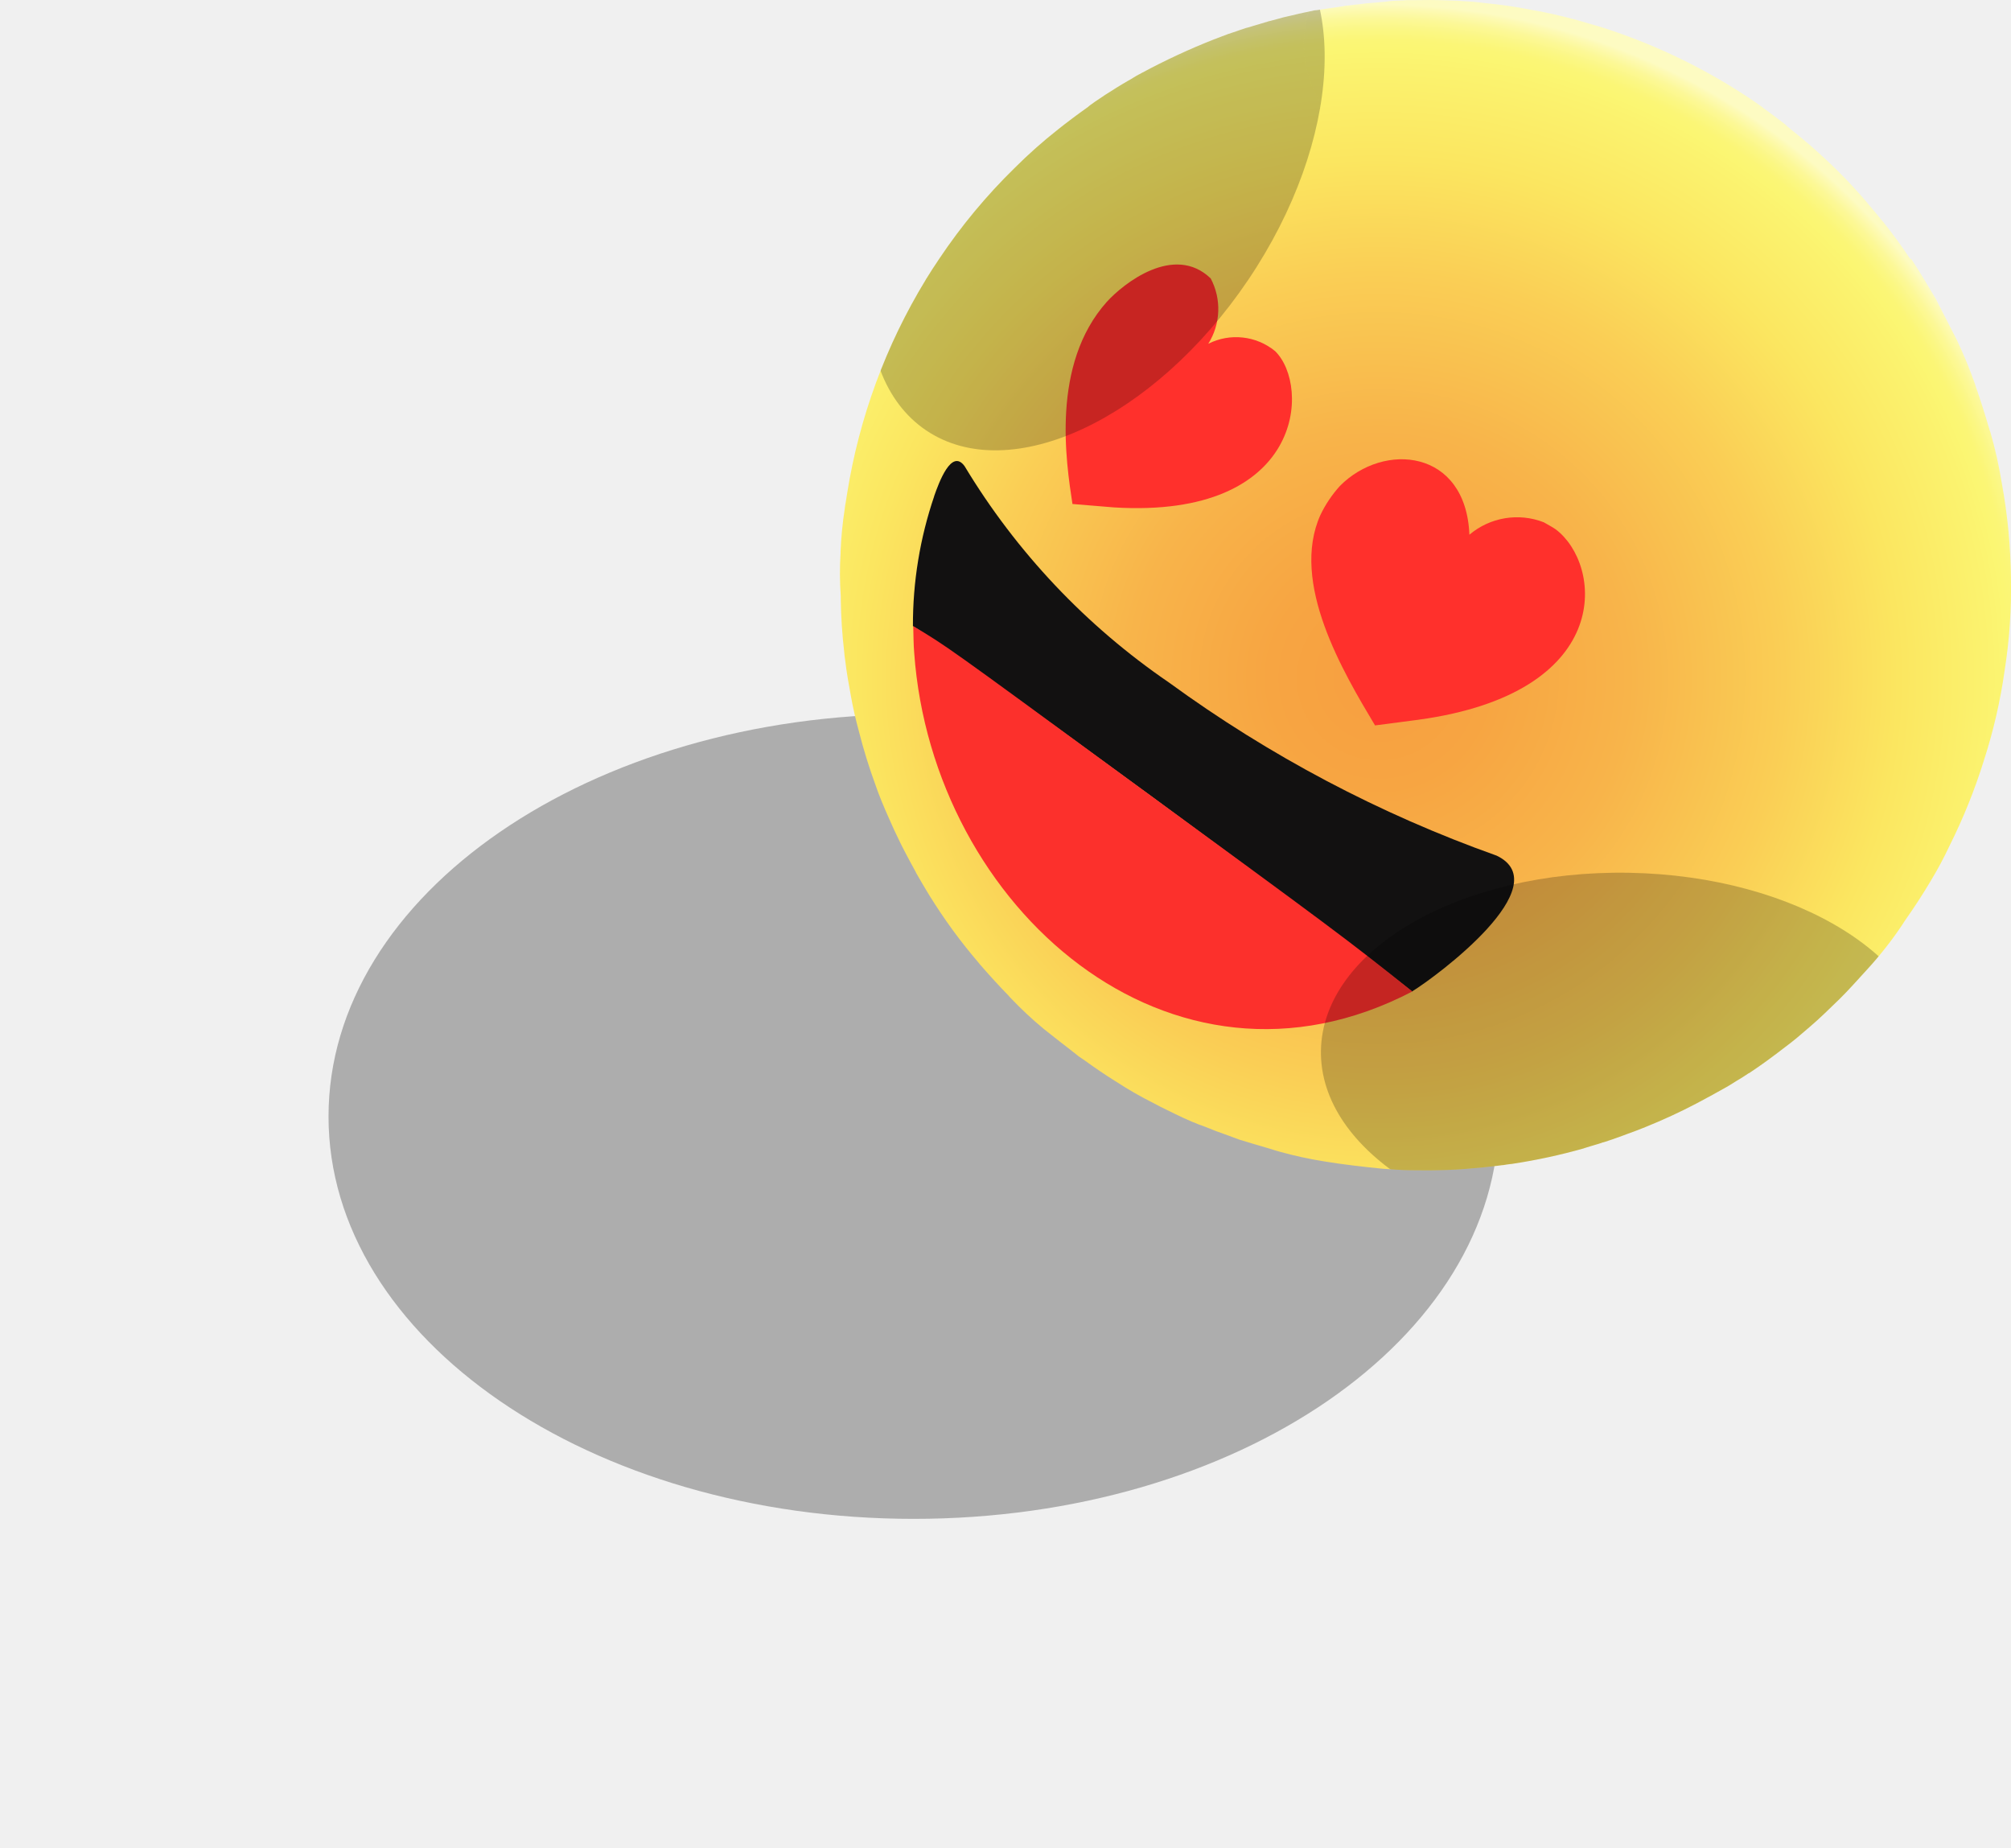
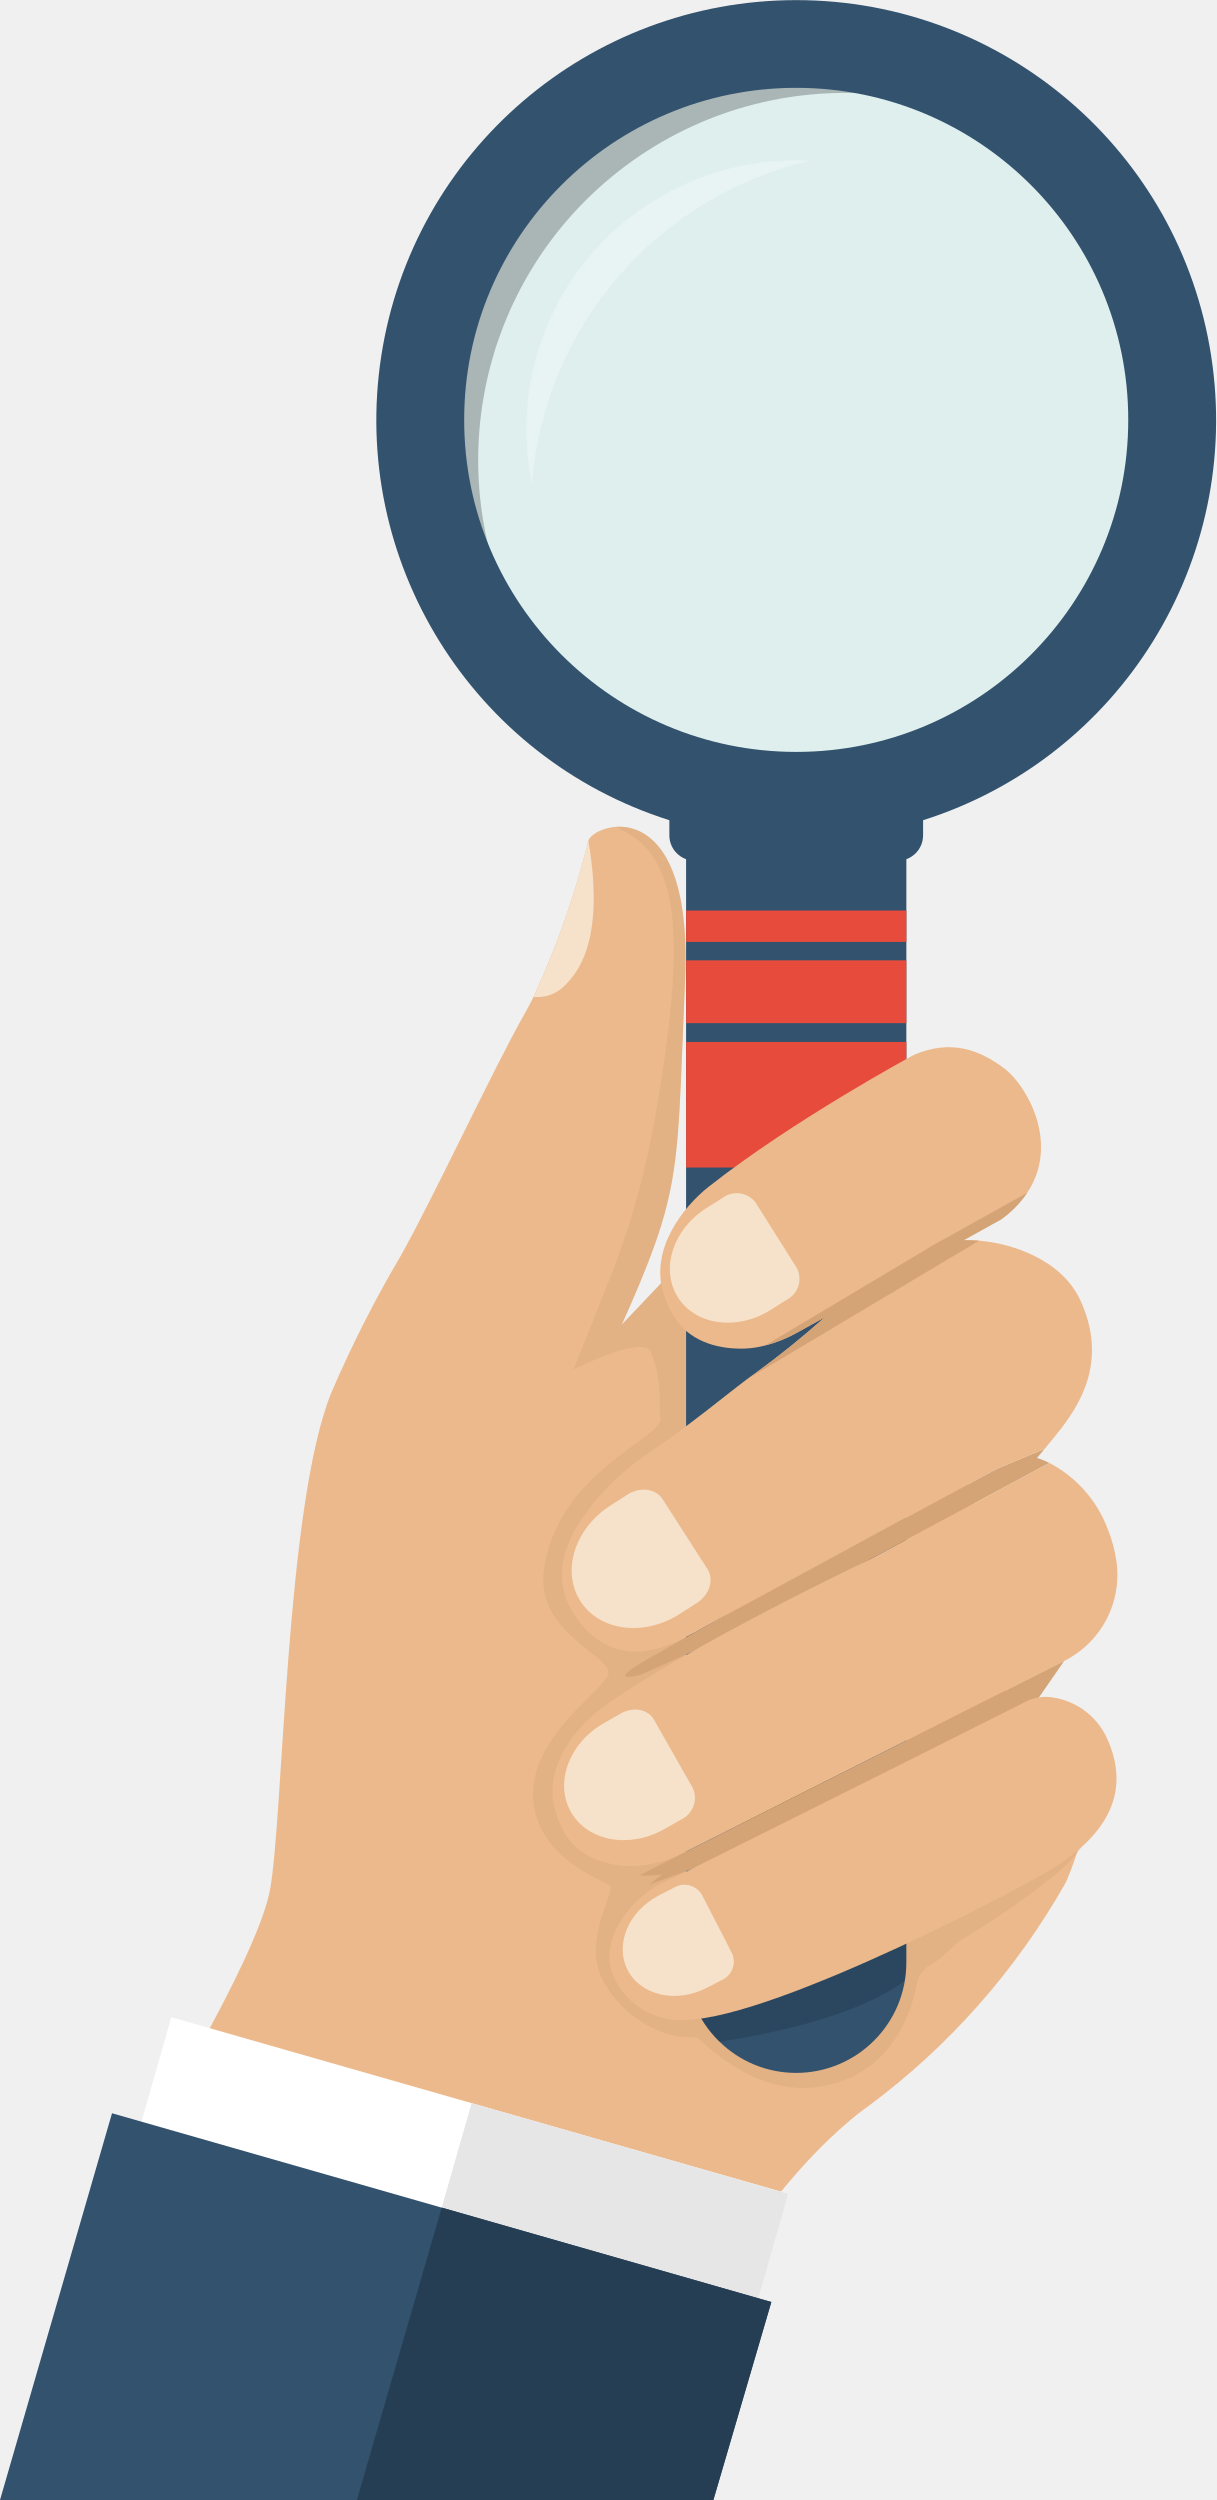
- <svg xmlns="http://www.w3.org/2000/svg" xmlns:xlink="http://www.w3.org/1999/xlink" width="82.478" height="75.758" viewBox="0 0 82.478 75.758">
+ <svg xmlns="http://www.w3.org/2000/svg" width="175.091" height="359.941" viewBox="0 0 175.091 359.941">
  <defs>
-     <radialGradient id="radial-gradient" cx="0.471" cy="0.58" r="0.575" gradientTransform="matrix(-0.999, -0.004, -0.004, 1, 0.933, 0.001)" gradientUnits="objectBoundingBox">
-       <stop offset="0" stop-color="#f79f40" />
-       <stop offset="0.163" stop-color="#f7a542" />
-       <stop offset="0.371" stop-color="#f8b44a" />
-       <stop offset="0.601" stop-color="#face55" />
-       <stop offset="0.771" stop-color="#fbe660" />
-       <stop offset="0.91" stop-color="#fbf36f" />
-       <stop offset="0.932" stop-color="#fbf672" />
-       <stop offset="0.947" stop-color="#fbf676" />
-       <stop offset="0.962" stop-color="#fbf783" />
-       <stop offset="0.978" stop-color="#fcf897" />
-       <stop offset="0.994" stop-color="#fdfab4" />
-       <stop offset="1" stop-color="#fdfbc2" />
-     </radialGradient>
    <clipPath id="clip-path">
-       <path id="Trazado_116496" data-name="Trazado 116496" d="M52.65,29.84v-.06c0-.11-.03-.77-.15-1.75-.01-.09-.02-.17-.03-.26-.02-.12-.04-.25-.06-.38a23.894,23.894,0,0,0-3.15-8.77c0-.01-.01-.01-.01-.02-.17-.29-.35-.57-.54-.85h0a23.353,23.353,0,0,0-3.06-3.74,20.449,20.449,0,0,0-1.77-1.6c-.39-.32-.78-.62-1.19-.91a.265.265,0,0,1-.06-.05l-.05-.04-.21-.15c-.26-.18-.55-.37-.86-.57h0c-.01-.01-.02-.01-.03-.02-.15-.09-.3-.19-.47-.28-.07-.04-.15-.09-.22-.13s-.12-.07-.19-.11a1.092,1.092,0,0,0-.15-.08,25.413,25.413,0,0,0-2.93-1.4c-.26-.11-.47-.18-.58-.23l-.18-.07-.18-.07c-.01,0-.02-.01-.03-.01l-.04-.01-.3-.1-.04-.01c-.01,0-.03-.01-.04-.01l-.2-.07a2.759,2.759,0,0,0-.27-.08l-.23-.07c-.04-.01-.09-.03-.13-.04-.01,0-.03-.01-.04-.01s-.03-.01-.05-.01a.636.636,0,0,1-.07-.02l-.26-.07-.22-.06c-.07-.02-.14-.03-.21-.05h-.01l-.13-.03-.25-.06-.18-.04a2.049,2.049,0,0,0-.24-.05c-.01,0-.03-.01-.04-.01-.06-.01-.12-.03-.18-.04l-.11-.02-.13-.03h-.02l-.04-.01c-.02,0-.05-.01-.07-.01a1.766,1.766,0,0,1-.2-.04.6.6,0,0,0-.12-.02h0a2.068,2.068,0,0,1-.22-.04l-.19-.03c-.03-.01-.07-.01-.11-.02a.985.985,0,0,0-.17-.02,1,1,0,0,0-.16-.02l-.27-.03-.25-.03c-.03,0-.05-.01-.08-.01h-.02a1.641,1.641,0,0,0-.23-.02l-.34-.03c-.08-.01-.16-.01-.23-.02-.09-.01-.17-.01-.26-.02s-.18-.01-.27-.02A.97.97,0,0,1,29.76,7h-.37c-.48-.01-.96-.01-1.45,0-.11,0-.21,0-.31.01s-.22.01-.32.02c-.07,0-.13.01-.19.01-.16.01-.31.02-.46.04-.05,0-.11.01-.16.01-.22.02-.43.04-.64.07-.1.01-.2.02-.3.04h-.01c-.02,0-.04.01-.06.01q-.24.03-.45.06c-.11.02-.23.04-.34.05-.26.04-.47.08-.61.11-.7.14-1.38.3-2.06.5-.41.11-.77.22-1.21.38a24.021,24.021,0,0,0-5.31,2.61h0c-.17.11-.33.22-.49.33a.265.265,0,0,0-.06.05c-.28.2-.56.4-.84.61a.423.423,0,0,1-.07.05l-.02.02-.02.02c-.01.01-.02.02-.03.02s-.02.01-.03.02c-.08.06-.15.12-.23.18-.15.12-.3.24-.44.36-.08.07-.16.13-.24.2-.16.14-.32.27-.46.4l-.02.02-.02.02c-.03.03-.07.06-.1.09-.75.69-1.21,1.19-1.24,1.22-.23.25-.46.51-.69.77-.16.19-.33.38-.5.59-.01.01-.02.03-.04.04l-.03.03c-.34.42-.69.89-1.08,1.46l-.01.01-.01.01c-.01.01-.01.02-.02.02-.18.26-.36.55-.54.86-.16.26-.32.52-.46.75l-.46.88c-.15.29-.29.56-.42.82a16.758,16.758,0,0,0-.76,1.82h0v.01c-.22.6-.42,1.23-.6,1.84l-.01.02a.037.037,0,0,1-.01.03,17.968,17.968,0,0,0-.5,2.13,23.506,23.506,0,0,0-.17,7.66,22.794,22.794,0,0,0,.82,3.68,23.944,23.944,0,0,0,1.38,3.51,15.311,15.311,0,0,0,.75,1.42c.32.56.68,1.11,1.06,1.66.04.07.09.13.13.2a16,16,0,0,0,1.39,1.8c.34.37.78.88,1.14,1.24s.83.82,1.22,1.15h0c.42.37.6.53.99.83q.72.585,1.47,1.08h.01c.16.11.32.22.49.32.19.12.38.24.55.34.09.05.22.13.36.21a.573.573,0,0,1,.07.04c.15.09.33.18.52.29.04.02.09.05.13.07a22.789,22.789,0,0,0,2.12,1c.18.07.42.17.7.28l.24.09.42.15.3.1.11.03c.01,0,.01,0,.02.01l.16.05a2.759,2.759,0,0,0,.27.08l.26.08c.01,0,.02,0,.02.01a22.1,22.1,0,0,0,2.96.66l.09.01c.08.01.17.03.27.04h.03l.23.03.53.06c.24.03.56.05.79.07s.49.03.74.04h.02c.13.01.25.01.37.01.33.01.77,0,1.1.01s.79-.03,1.13-.05c.72-.06,1.68-.17,2.39-.28a18.747,18.747,0,0,0,1.84-.38c.14-.04.28-.08.43-.12.43-.12.87-.25,1.24-.36l.43-.16c.35-.12.69-.25,1.03-.38l.17-.06c.4-.15.89-.38,1.32-.59.19-.09.37-.18.55-.28a15.71,15.71,0,0,0,1.56-.88c.02-.01.03-.02.05-.03.41-.26.82-.52,1.22-.81.09-.06.18-.12.26-.17l.44-.34c.12-.09.23-.18.35-.27l.66-.52a14.289,14.289,0,0,0,1.37-1.26l.03-.03.07-.07c.35-.35.74-.77,1.2-1.29a.138.138,0,0,0,.03-.04h0a20.958,20.958,0,0,0,2.02-2.71c.01-.01.01-.02.02-.03.19-.3.38-.61.57-.95v-.01h0c.08-.14.16-.29.24-.44.11-.2.22-.41.31-.59l.09-.18c.16-.32.31-.65.47-.99.21-.47.41-.94.56-1.36h0c.26-.7.5-1.44.71-2.23.13-.48.25-.96.33-1.41.1-.48.18-.98.25-1.5.02-.12.03-.23.05-.34.08-.69.14-1.41.16-2.14v-.13C52.68,31.04,52.68,30.45,52.65,29.84Z" transform="translate(-4.654 -6.992)" />
+       <rect id="Rectángulo_352111" data-name="Rectángulo 352111" width="175.091" height="359.941" fill="none" />
    </clipPath>
-     <linearGradient id="linear-gradient" x1="-0.166" y1="-323.933" x2="-1.166" y2="-323.933" gradientUnits="objectBoundingBox">
-       <stop offset="0" stop-color="#19b79c" />
-       <stop offset="0.405" stop-color="#1dbb9e" />
-       <stop offset="0.825" stop-color="#2ac8a3" />
-       <stop offset="0.997" stop-color="#31cfa6" />
-     </linearGradient>
-     <linearGradient id="linear-gradient-2" x1="-2.106" y1="-363.238" x2="-3.08" y2="-363.238" xlink:href="#linear-gradient" />
-     <clipPath id="clip-path-2">
-       <path id="Trazado_116504" data-name="Trazado 116504" d="M4.652,29.65v-.06a15.757,15.757,0,0,1,.17-1.74,2.335,2.335,0,0,1,.04-.26c.02-.12.04-.25.06-.38a24.088,24.088,0,0,1,3.22-8.75c0-.01.01-.01.01-.02.18-.29.36-.57.55-.85h0a23.39,23.39,0,0,1,3.09-3.72,20.134,20.134,0,0,1,1.78-1.58q.585-.465,1.2-.9a.265.265,0,0,0,.06-.05l.05-.04.21-.15c.26-.18.55-.37.86-.56h0c.01-.01.02-.01.03-.02.15-.09.31-.19.47-.28a2.53,2.53,0,0,0,.22-.13c.06-.04.12-.07.19-.11.05-.03.1-.05.15-.08a27.308,27.308,0,0,1,2.95-1.37c.26-.1.47-.18.58-.22l.18-.06.18-.06c.01,0,.02-.01.03-.01l.05-.02.3-.1.04-.01c.01,0,.03-.01.04-.01l.2-.06c.08-.02.19-.06.27-.08l.23-.07a.647.647,0,0,0,.13-.04c.01,0,.03-.01.04-.01s.03-.01.05-.01a.637.637,0,0,0,.07-.02l.26-.07.22-.06c.07-.02.14-.03.21-.05h.01l.13-.03c.08-.02.18-.04.25-.06l.18-.04c.08-.02.16-.03.24-.05.01,0,.03-.01.04-.01a1.163,1.163,0,0,0,.18-.04l.11-.01.13-.02h.02l.04-.01c.02,0,.05-.01.07-.01l.2-.03c.04-.01.09-.01.13-.02h0l.22-.03.19-.03a.516.516,0,0,0,.11-.02.985.985,0,0,1,.17-.02c.06-.01.11-.01.16-.02l.27-.03.25-.03c.03,0,.05-.01.08-.01h.02c.07-.01.15-.01.23-.02l.34-.03c.08-.01.16-.01.23-.02a1.569,1.569,0,0,1,.24-.03,2.437,2.437,0,0,1,.27-.01.86.86,0,0,1,.16-.01l.15-.01h.24c.49-.01.97-.01,1.45.01.11,0,.21.01.31.01s.22.01.32.02c.07,0,.13.01.19.01.16.01.31.02.46.04.05.01.11.01.16.02.22.02.43.05.64.07.1.01.2.03.3.04h.01c.02,0,.04.01.06.01.16.02.31.05.45.07l.34.06c.26.05.47.09.6.11.69.14,1.38.31,2.06.52.41.11.76.23,1.21.39a24.178,24.178,0,0,1,5.28,2.65h0c.16.11.33.22.49.34a.265.265,0,0,1,.06.05c.28.2.56.41.83.62a.424.424,0,0,0,.07.05l.02.02.02.02.03.03c.01.01.02.01.02.02.08.06.15.12.22.18.15.12.3.24.44.36.08.07.16.14.24.2.16.14.31.28.46.41l.02.02.02.02c.03.03.07.06.1.09.75.69,1.2,1.2,1.23,1.23.23.25.46.51.68.78.16.19.32.38.49.59.01.01.02.03.04.04l.02.03c.33.42.69.89,1.07,1.47l.04.01.01.01c.01.01.01.02.02.02.17.26.36.56.54.86.16.26.31.53.45.75l.45.88c.15.29.29.56.42.82a18.431,18.431,0,0,1,.75,1.83h0v.01c.21.6.41,1.23.59,1.85l.01.02a.037.037,0,0,0,.01.03,17.59,17.59,0,0,1,.48,2.14,22.71,22.71,0,0,1,.37,3.87,21.465,21.465,0,0,1-.26,3.8,21.96,21.96,0,0,1-.85,3.68,23.286,23.286,0,0,1-1.41,3.5,15.244,15.244,0,0,1-.76,1.42c-.33.56-.69,1.11-1.07,1.65-.04.07-.09.13-.13.2a15.2,15.2,0,0,1-1.41,1.79c-.34.37-.79.88-1.15,1.23s-.84.82-1.22,1.14h0c-.43.37-.6.52-1,.82-.49.38-.98.74-1.48,1.07H41.9c-.16.11-.32.21-.49.31-.19.12-.38.24-.55.33-.09.05-.22.12-.36.2a.574.574,0,0,0-.07.04c-.15.08-.33.18-.52.28-.04.02-.09.05-.13.07a23.108,23.108,0,0,1-2.12.98c-.18.07-.42.17-.71.27l-.24.09-.42.15-.3.1-.11.03c-.01,0-.01,0-.02.01l-.16.05c-.08.02-.19.06-.27.08l-.26.08c-.01,0-.02,0-.02.01a23.962,23.962,0,0,1-2.96.64l-.09.01c-.08.01-.17.02-.27.04H31.8l-.23.03-.53.06c-.24.02-.56.05-.79.07s-.49.03-.74.04h-.02c-.13,0-.25.01-.37.01-.33.01-.77,0-1.1,0s-.79-.04-1.13-.06c-.72-.07-1.68-.18-2.39-.3a16.281,16.281,0,0,1-1.84-.4c-.14-.04-.28-.08-.43-.13-.43-.12-.87-.26-1.24-.37l-.43-.16c-.35-.12-.69-.25-1.03-.39l-.17-.06c-.4-.15-.88-.38-1.32-.6-.19-.09-.37-.18-.55-.28a15.612,15.612,0,0,1-1.55-.89.219.219,0,0,0-.05-.03c-.41-.26-.81-.53-1.21-.82-.09-.06-.17-.12-.25-.17L14,49.97c-.12-.09-.23-.18-.35-.27l-.66-.52a15.233,15.233,0,0,1-1.36-1.27l-.03-.03-.06-.07c-.34-.35-.74-.78-1.19-1.3a.138.138,0,0,1-.03-.04h0a21.889,21.889,0,0,1-2-2.73c-.01-.01-.01-.02-.02-.03-.18-.3-.37-.61-.56-.95v-.01h0c-.08-.14-.16-.29-.24-.44-.11-.21-.22-.41-.31-.59l-.09-.18c-.16-.32-.31-.65-.46-.99-.21-.47-.41-.95-.55-1.36h0a22.441,22.441,0,0,1-.69-2.23c-.13-.48-.24-.96-.32-1.41-.09-.49-.18-.98-.24-1.5-.02-.12-.03-.23-.04-.34a21.166,21.166,0,0,1-.14-2.14v-.13A13.347,13.347,0,0,1,4.652,29.65Z" transform="translate(-4.627 -6.983)" fill="url(#radial-gradient)" />
+     <clipPath id="clip-path-3">
+       <rect id="Rectángulo_352100" data-name="Rectángulo 352100" width="80.147" height="181.592" fill="none" />
+     </clipPath>
+     <clipPath id="clip-path-4">
+       <rect id="Rectángulo_352101" data-name="Rectángulo 352101" width="105.668" height="105.668" fill="none" />
+     </clipPath>
+     <clipPath id="clip-path-5">
+       <rect id="Rectángulo_352105" data-name="Rectángulo 352105" width="40.784" height="46.583" fill="none" />
+     </clipPath>
+     <clipPath id="clip-path-6">
+       <rect id="Rectángulo_352106" data-name="Rectángulo 352106" width="97.515" height="89.587" fill="none" />
+     </clipPath>
+     <clipPath id="clip-path-7">
+       <rect id="Rectángulo_352107" data-name="Rectángulo 352107" width="30.355" height="17.785" fill="none" />
    </clipPath>
  </defs>
-   <g id="Grupo_157926" data-name="Grupo 157926" transform="translate(13.474)">
-     <ellipse id="Elipse_4737" data-name="Elipse 4737" cx="24" cy="16.5" rx="24" ry="16.5" transform="translate(0 29.284)" fill="#0b0b0b" opacity="0.292" style="mix-blend-mode: multiply;isolation: isolate" />
-     <path id="Trazado_116493" data-name="Trazado 116493" d="M4.652,29.65v-.06a15.757,15.757,0,0,1,.17-1.74,2.335,2.335,0,0,1,.04-.26c.02-.12.04-.25.06-.38a24.088,24.088,0,0,1,3.22-8.75c0-.01.01-.01.01-.02.18-.29.36-.57.55-.85h0a23.39,23.39,0,0,1,3.09-3.72,20.134,20.134,0,0,1,1.78-1.58q.585-.465,1.2-.9a.265.265,0,0,0,.06-.05l.05-.04.21-.15c.26-.18.55-.37.86-.56h0c.01-.01.02-.01.03-.02.15-.09.31-.19.47-.28a2.53,2.53,0,0,0,.22-.13c.06-.04.12-.07.19-.11.05-.03.1-.05.15-.08a27.308,27.308,0,0,1,2.95-1.37c.26-.1.47-.18.58-.22l.18-.06.18-.06c.01,0,.02-.01.03-.01l.05-.02.3-.1.04-.01c.01,0,.03-.01.04-.01l.2-.06c.08-.02.19-.06.27-.08l.23-.07a.647.647,0,0,0,.13-.04c.01,0,.03-.01.04-.01s.03-.01.05-.01a.637.637,0,0,0,.07-.02l.26-.07.22-.06c.07-.02.14-.03.21-.05h.01l.13-.03c.08-.02.18-.04.25-.06l.18-.04c.08-.02.16-.03.24-.05.01,0,.03-.01.04-.01a1.163,1.163,0,0,0,.18-.04l.11-.01.13-.02h.02l.04-.01c.02,0,.05-.01.07-.01l.2-.03c.04-.01.09-.01.13-.02h0l.22-.03.19-.03a.516.516,0,0,0,.11-.02.985.985,0,0,1,.17-.02c.06-.01.11-.01.16-.02l.27-.03.25-.03c.03,0,.05-.01.08-.01h.02c.07-.01.15-.01.23-.02l.34-.03c.08-.01.16-.01.23-.02a1.569,1.569,0,0,1,.24-.03,2.437,2.437,0,0,1,.27-.01.86.86,0,0,1,.16-.01l.15-.01h.24c.49-.01.97-.01,1.45.01.11,0,.21.01.31.01s.22.01.32.02c.07,0,.13.01.19.01.16.01.31.02.46.04.05.01.11.01.16.02.22.02.43.05.64.07.1.01.2.03.3.04h.01c.02,0,.04.01.06.01.16.02.31.05.45.07l.34.06c.26.05.47.09.6.11.69.14,1.38.31,2.06.52.41.11.76.23,1.21.39a24.178,24.178,0,0,1,5.28,2.65h0c.16.11.33.22.49.34a.265.265,0,0,1,.06.05c.28.2.56.41.83.62a.424.424,0,0,0,.07.05l.02.02.02.02.03.03c.01.01.02.01.02.02.08.06.15.12.22.18.15.12.3.24.44.36.08.07.16.14.24.2.16.14.31.28.46.41l.02.02.02.02c.03.03.07.06.1.09.75.69,1.2,1.2,1.23,1.23.23.25.46.51.68.78.16.19.32.38.49.59.01.01.02.03.04.04l.02.03c.33.42.69.89,1.07,1.47l.04.01.01.01c.01.01.01.02.02.02.17.26.36.56.54.86.16.26.31.53.45.75l.45.88c.15.29.29.56.42.82a18.431,18.431,0,0,1,.75,1.83h0v.01c.21.6.41,1.23.59,1.85l.01.02a.037.037,0,0,0,.01.03,17.59,17.59,0,0,1,.48,2.14,22.71,22.71,0,0,1,.37,3.87,21.465,21.465,0,0,1-.26,3.8,21.96,21.96,0,0,1-.85,3.68,23.286,23.286,0,0,1-1.41,3.5,15.244,15.244,0,0,1-.76,1.42c-.33.56-.69,1.11-1.07,1.65-.04.07-.09.13-.13.2a15.2,15.2,0,0,1-1.41,1.79c-.34.37-.79.88-1.15,1.23s-.84.82-1.22,1.14h0c-.43.37-.6.52-1,.82-.49.38-.98.74-1.48,1.07H41.9c-.16.11-.32.21-.49.31-.19.12-.38.24-.55.33-.09.05-.22.12-.36.2a.574.574,0,0,0-.07.04c-.15.08-.33.18-.52.28-.04.02-.09.05-.13.07a23.108,23.108,0,0,1-2.12.98c-.18.07-.42.17-.71.27l-.24.09-.42.15-.3.1-.11.03c-.01,0-.01,0-.02.01l-.16.05c-.08.02-.19.06-.27.08l-.26.08c-.01,0-.02,0-.02.01a23.962,23.962,0,0,1-2.96.64l-.09.01c-.08.01-.17.02-.27.04H31.8l-.23.03-.53.06c-.24.02-.56.05-.79.07s-.49.03-.74.04h-.02c-.13,0-.25.01-.37.01-.33.01-.77,0-1.1,0s-.79-.04-1.13-.06c-.72-.07-1.68-.18-2.39-.3a16.281,16.281,0,0,1-1.84-.4c-.14-.04-.28-.08-.43-.13-.43-.12-.87-.26-1.24-.37l-.43-.16c-.35-.12-.69-.25-1.03-.39l-.17-.06c-.4-.15-.88-.38-1.32-.6-.19-.09-.37-.18-.55-.28a15.612,15.612,0,0,1-1.55-.89.219.219,0,0,0-.05-.03c-.41-.26-.81-.53-1.21-.82-.09-.06-.17-.12-.25-.17L14,49.97c-.12-.09-.23-.18-.35-.27l-.66-.52a15.233,15.233,0,0,1-1.36-1.27l-.03-.03-.06-.07c-.34-.35-.74-.78-1.19-1.3a.138.138,0,0,1-.03-.04h0a21.889,21.889,0,0,1-2-2.73c-.01-.01-.01-.02-.02-.03-.18-.3-.37-.61-.56-.95v-.01h0c-.08-.14-.16-.29-.24-.44-.11-.21-.22-.41-.31-.59l-.09-.18c-.16-.32-.31-.65-.46-.99-.21-.47-.41-.95-.55-1.36h0a22.441,22.441,0,0,1-.69-2.23c-.13-.48-.24-.96-.32-1.41-.09-.49-.18-.98-.24-1.5-.02-.12-.03-.23-.04-.34a21.166,21.166,0,0,1-.14-2.14v-.13A13.347,13.347,0,0,1,4.652,29.65Z" transform="translate(16.349 -6.983)" fill="url(#radial-gradient)" />
-     <g id="Grupo_86225" data-name="Grupo 86225" transform="translate(20.955 0.009)" clip-path="url(#clip-path)">
-       <path id="Trazado_116494" data-name="Trazado 116494" d="M50.67,21.64a4.37,4.37,0,0,1,.18-.46C50.8,21.33,50.74,21.48,50.67,21.64Z" transform="translate(-48.844 -6.992)" fill="url(#linear-gradient)" />
-       <path id="Trazado_116495" data-name="Trazado 116495" d="M4.7,34.92c.03-.14.05-.28.08-.41C4.75,34.65,4.73,34.79,4.7,34.92Z" transform="translate(43.196 -6.992)" fill="url(#linear-gradient-2)" />
-     </g>
-     <path id="Trazado_116497" data-name="Trazado 116497" d="M25.873,27.33A16.375,16.375,0,0,0,25,32.66c2.26,1.39,16.97,12.2,20.47,14.98,1.03-.63,6.02-4.35,3.47-5.57a52.925,52.925,0,0,1-13.44-7.1,28.664,28.664,0,0,1-8.38-8.87c-.54-.75-1.06.69-1.25,1.23" transform="translate(-1.032 -6.983)" fill="#121111" />
-     <path id="Trazado_116499" data-name="Trazado 116499" d="M29.22,33.76c.75,10.43,10.52,19.05,20.43,13.88-2.65-2.12-3.33-2.62-11.66-8.71-7.45-5.46-7.45-5.46-8.81-6.27.01.33.01.77.04,1.1" transform="translate(-5.199 -6.983)" fill="#fc302c" />
-     <g id="Grupo_86231" data-name="Grupo 86231" transform="translate(40.307 18.833)">
-       <path id="Trazado_116501" data-name="Trazado 116501" d="M22.473,28.1c-1.25,2.78.93,6.44,2.24,8.63.65-.09,1.52-.19,2.17-.29,7.67-1.22,7.14-6.32,5.24-7.75-.14-.1-.34-.2-.49-.29a3.024,3.024,0,0,0-3.05.51c-.14-3.51-3.51-3.82-5.31-2a4.969,4.969,0,0,0-.8,1.19" transform="translate(-22.099 -25.816)" fill="#ff302c" />
-     </g>
-     <g id="Grupo_86232" data-name="Grupo 86232" transform="translate(30.232 10.846)">
-       <path id="Trazado_116503" data-name="Trazado 116503" d="M35.806,19.36c-2.3,2.57-1.67,6.58-1.41,8.29.51.04,1.19.1,1.7.14,7.78.48,8.08-4.98,6.61-6.41a2.529,2.529,0,0,0-2.74-.3,2.679,2.679,0,0,0,.1-2.68c-1.5-1.44-3.58.21-4.26.96" transform="translate(-34.117 -17.829)" fill="#ff302c" />
-     </g>
-     <g id="Enmascarar_grupo_59" data-name="Enmascarar grupo 59" transform="translate(20.976 0)" clip-path="url(#clip-path-2)">
-       <g id="Grupo_86233" data-name="Grupo 86233" transform="translate(-2.683 -7.272)" opacity="0.561" style="mix-blend-mode: multiply;isolation: isolate">
-         <g id="Grupo_86230" data-name="Grupo 86230" transform="translate(0)">
-           <ellipse id="Elipse_4734" data-name="Elipse 4734" cx="12.5" cy="7.5" rx="12.5" ry="7.5" transform="translate(21.707 1.557)" fill="#fff" opacity="0.743" />
-           <ellipse id="Elipse_4735" data-name="Elipse 4735" cx="12.5" cy="7.5" rx="12.5" ry="7.5" transform="translate(26.415 8.388) rotate(124)" opacity="0.387" />
-           <ellipse id="Elipse_4736" data-name="Elipse 4736" cx="12.5" cy="7.5" rx="12.5" ry="7.5" transform="matrix(-1, -0.017, 0.017, -1, 47.282, 58.274)" opacity="0.387" />
+   <g id="Grupo_952657" data-name="Grupo 952657" transform="translate(0 -0.001)">
+     <g id="Grupo_952656" data-name="Grupo 952656" transform="translate(0 0.001)" clip-path="url(#clip-path)">
+       <g id="Grupo_952655" data-name="Grupo 952655">
+         <g id="Grupo_952654" data-name="Grupo 952654" clip-path="url(#clip-path)">
+           <path id="Trazado_659797" data-name="Trazado 659797" d="M111.411,433.147l-2.53-1.058L34.607,401.448s17.276-27.805,19.248-38.158,2.218-55.468,8.873-71.738a173.044,173.044,0,0,1,9.951-19.622c4.641-8.2,13.348-26.97,17.909-34.982.415-.727.825-1.506,1.226-2.327a127.086,127.086,0,0,0,7.9-22.447v-.008c.178-.812,1.887-1.916,4.053-2.035,4.4-.245,10.7,3.574,9.874,22.134-.157,3.571-.279,6.715-.394,9.524-.559,14.215-.838,19.88-4.172,29.06-1.125,3.1-2.6,6.6-4.556,10.97l30.012-31.653s.059.118.178.347c0,.008,0,.012.008.017,1.918,4.353,17.965,48.592,27.958,78.881.723,2.193-4.589,5.652-3.937,7.678.792,2.461,7.531,3.444,8.193,5.591,1.827,5.927,3.108,10.525,3.555,13.027.186,1.047-1.8,6-2.091,6.512a103.256,103.256,0,0,1-28.414,32.139s-15.987,10.572-28.565,38.79" transform="translate(-15.003 -91.091)" fill="#ecb98c" />
+           <g id="Grupo_952641" data-name="Grupo 952641" transform="translate(76.731 119.028)" opacity="0.39">
+             <g id="Grupo_952640" data-name="Grupo 952640">
+               <g id="Grupo_952639" data-name="Grupo 952639" clip-path="url(#clip-path-3)">
+                 <path id="Trazado_659798" data-name="Trazado 659798" d="M136.161,353.263c2.415,6.515,10.179,8.8,10.437,9.451.491,1.252-4.07,7.776-1.041,13.6a16.131,16.131,0,0,0,9.645,7.721c2.116.58,3.626.191,4.007.534,3.279,2.948,9.887,8.524,18.289,6.824,9.629-1.95,12.434-10.449,13.238-14.714a3.95,3.95,0,0,1,2.1-2.779.055.055,0,0,1,.017-.013c1.332-.677,3.5-3.122,4.75-3.8a116.839,116.839,0,0,0,13.062-9.1c4.4-3.611,5.039-6.4,4.924-7.022-.64-3.463-10.193-7.742-13.136-16.884-1.562-4.856,2.673-11.477.764-17.126-9.905-29.31-23.06-65.519-24.785-69.433,0,0,0-.008-.008-.017-.118-.228-.178-.347-.178-.347l-30.012,31.653c.977-2.187,1.832-4.15,2.589-5.961s1.4-3.461,1.967-5.009a59.923,59.923,0,0,0,2.289-7.738V263.1c.279-1.278.508-2.564.7-3.9v0c.66-4.582.88-9.756,1.181-17.413.114-2.809.237-5.953.394-9.523.825-18.56-5.47-22.38-9.874-22.135,1.671,1.134,5.461,2.107,7.357,9.193,2.149,8.029.037,22.24-2.036,34.018a117.665,117.665,0,0,1-6.325,21.94c-1.379,3.52-5.077,12.729-5.174,12.979.245-.123,10.035-5.06,11.131-2.5,1.713,4.01,1.108,7.564,1.349,9.654.309,2.712-14.888,7.721-16.758,21.715-1.231,9.223,10.018,12.4,9.278,15.015s-14.02,10.661-10.141,21.119" transform="translate(-135.452 -210.119)" fill="#d4a477" />
+               </g>
+             </g>
+           </g>
+           <g id="Grupo_952644" data-name="Grupo 952644" transform="translate(61.805 7.617)" opacity="0.25">
+             <g id="Grupo_952643" data-name="Grupo 952643">
+               <g id="Grupo_952642" data-name="Grupo 952642" clip-path="url(#clip-path-4)">
+                 <path id="Trazado_659799" data-name="Trazado 659799" d="M109.1,66.281a52.834,52.834,0,1,0,52.835-52.833A52.833,52.833,0,0,0,109.1,66.281" transform="translate(-109.103 -13.447)" fill="#a6ede7" />
+               </g>
+             </g>
+           </g>
+           <path id="Trazado_659800" data-name="Trazado 659800" d="M174.377,211.067l0,161.067a15.746,15.746,0,0,0,4.653,11.2c.055.055.114.113.174.169a15.729,15.729,0,0,0,10.927,4.481c.034,0,.063,0,.1,0a15.865,15.865,0,0,0,15.852-15.852v-6.417l.007-154.65a4.537,4.537,0,0,0-4.54-4.535H178.912a4.536,4.536,0,0,0-4.535,4.535" transform="translate(-75.596 -89.536)" fill="#32526e" />
+           <rect id="Rectángulo_352102" data-name="Rectángulo 352102" width="31.709" height="9.041" transform="translate(98.782 138.267)" fill="#e74b3c" />
+           <rect id="Rectángulo_352103" data-name="Rectángulo 352103" width="31.709" height="4.521" transform="translate(98.783 131.093)" fill="#e74b3c" />
+           <rect id="Rectángulo_352104" data-name="Rectángulo 352104" width="31.709" height="18.081" transform="translate(98.783 150.016)" fill="#e74b3c" />
+           <g id="Grupo_952647" data-name="Grupo 952647" transform="translate(75.773 23.087)" opacity="0.31">
+             <g id="Grupo_952646" data-name="Grupo 952646">
+               <g id="Grupo_952645" data-name="Grupo 952645" clip-path="url(#clip-path-5)">
+                 <path id="Trazado_659801" data-name="Trazado 659801" d="M157.484,43.791a38.563,38.563,0,0,1,17.062-2.98,52,52,0,0,0-39.978,46.527,38.737,38.737,0,0,1,22.916-43.548" transform="translate(-133.761 -40.755)" fill="#fff" />
+               </g>
+             </g>
+           </g>
+           <g id="Grupo_952650" data-name="Grupo 952650" transform="translate(62.131 4.837)" opacity="0.24">
+             <g id="Grupo_952649" data-name="Grupo 952649">
+               <g id="Grupo_952648" data-name="Grupo 952648" clip-path="url(#clip-path-6)">
+                 <path id="Trazado_659802" data-name="Trazado 659802" d="M124.555,98.125a52.837,52.837,0,0,1,82.639-64.959,52.836,52.836,0,1,0-82.639,64.959" transform="translate(-109.679 -8.538)" />
+               </g>
+             </g>
+           </g>
+           <path id="Trazado_659803" data-name="Trazado 659803" d="M137.842,118.092v2.176a3.648,3.648,0,0,0,3.648,3.649h29.234a3.648,3.648,0,0,0,3.648-3.648v-2.177a60.45,60.45,0,1,0-36.53,0M108.3,60.451a47.806,47.806,0,1,1,47.8,47.807,47.805,47.805,0,0,1-47.8-47.807" transform="translate(-41.47 0)" fill="#32526e" />
+           <path id="Trazado_659804" data-name="Trazado 659804" d="M135.6,236.189a5.5,5.5,0,0,0,4.488-1.639c4.719-4.455,4.783-12.919,3.407-20.818l0,.01a127.314,127.314,0,0,1-7.893,22.448" transform="translate(-58.785 -92.657)" fill="#f6e2ca" />
+           <path id="Trazado_659805" data-name="Trazado 659805" d="M161.064,400.79l12.09-5.379,46.819-25.139c-.211-.1-.409-.2-.589-.275l-.1-.043c-.129-.054-.248-.1-.357-.146l-.115-.044-.021-.007c-.065-.024-.126-.046-.181-.064-.074-.027-.139-.048-.2-.067l-.111-.035-.1-.027-.015,0-.019-.005h0l.078-.086.038-.044c.174-.194.526-.6.994-1.181l-6.857,2.861L176.3,390.5s-7.006,3.951-14.056,7.946c-6.771,3.835-1.181,2.34-1.181,2.34" transform="translate(-68.884 -159.641)" fill="#d4a477" />
+           <path id="Trazado_659806" data-name="Trazado 659806" d="M145.012,369.71c4.8,6.649,11.034,4.714,13.911,3.466a42.109,42.109,0,0,0,4.251-2.189c3.593-2.03,42.292-22.879,42.292-22.879l6.857-2.861c3.082-3.829,9.936-10.79,5.192-21.288-2.718-6.013-9.988-8.305-14.625-8.691-.586-.05-1.569-.076-2.216-.07-.144,0-.273,0-.374.009L183.1,324.75l-1.664.894-.767.655a127.823,127.823,0,0,1-10.054,8.1c-.325.216-.73.506-1.2.858-2.963,2.22-8.583,6.888-14.227,10.667a35.1,35.1,0,0,0-8.842,8.465c-1.975,2.774-6.038,8.812-1.339,15.325" transform="translate(-61.92 -136.644)" fill="#ecb98c" />
+           <path id="Trazado_659807" data-name="Trazado 659807" d="M160.844,396.519l2.487-1.6c1.815-1.16,2.493-3.338,1.517-4.86l-6.466-10.082c-.976-1.522-3.238-1.813-5.053-.652l-2.487,1.6c-5.1,3.273-7.03,9.385-4.322,13.691l.04.063c2.759,4.306,9.158,5.126,14.284,1.839" transform="translate(-62.988 -164.139)" fill="#f6e2ca" />
+           <path id="Trazado_659808" data-name="Trazado 659808" d="M142.372,425.442c2.156,3.345,6.1,4.406,9.485,4.437a17.224,17.224,0,0,0,7.412-1.907L214.1,400.327a13.84,13.84,0,0,0,7.526-14.242,19.809,19.809,0,0,0-1.292-4.808,17.784,17.784,0,0,0-8.37-9.452L186,385.764S160.235,398,147.758,406.925c-3.46,2.476-8.843,8.348-6.954,14.932a13.268,13.268,0,0,0,1.568,3.585" transform="translate(-60.871 -161.193)" fill="#ecb98c" />
+           <path id="Trazado_659809" data-name="Trazado 659809" d="M157.79,451.721l2.435-1.384a3.437,3.437,0,0,0,1.684-4.523l-5.609-9.872c-.847-1.49-2.973-1.881-4.751-.875l-2.435,1.384c-5,2.839-7.132,8.527-4.787,12.742l.034.062c2.393,4.216,8.409,5.318,13.429,2.466" transform="translate(-62.156 -188.368)" fill="#f6e2ca" />
+           <path id="Trazado_659810" data-name="Trazado 659810" d="M168.353,301.857a13.588,13.588,0,0,0,1.771,3.593c2.363,3.32,6.449,4.22,9.909,4.093a13.672,13.672,0,0,0,2.87-.44h0a19.459,19.459,0,0,0,4.622-1.859l3.976-2.208,20-11.1,5.4-3a15.288,15.288,0,0,0,3.75-3.831c4.737-7.118-.095-15.459-3.276-17.87-3.557-2.7-7.722-4.274-13.042-1.975,0,0-17.23,9.277-29.574,19-3.423,2.7-8.654,8.955-6.412,15.6" transform="translate(-72.749 -115.382)" fill="#ecb98c" />
+           <path id="Trazado_659811" data-name="Trazado 659811" d="M184.757,320.089l2.338-1.475a3.391,3.391,0,0,0,1.455-4.536l-5.976-9.479a3.4,3.4,0,0,0-4.723-.647l-2.338,1.474c-4.8,3.025-6.645,8.729-4.143,12.778l.037.06c2.55,4.049,8.531,4.863,13.351,1.825" transform="translate(-73.808 -131.488)" fill="#f6e2ca" />
+           <path id="Trazado_659812" data-name="Trazado 659812" d="M221.021,309.972l5.4-3a15.279,15.279,0,0,0,3.75-3.831l-13.513,7.526-24.239,14.472a19.459,19.459,0,0,0,4.622-1.859l3.976-2.208a127.849,127.849,0,0,1-10.054,8.1c-.325.216-.73.506-1.2.858l33.471-19.984c-.587-.05-1.569-.077-2.216-.07" transform="translate(-82.267 -131.418)" fill="#d4a477" />
+           <path id="Trazado_659813" data-name="Trazado 659813" d="M162.47,453.016c6.111-3.126,12.5-6.329,12.5-6.329l48.687-24.549-3.729,5.387-48.1,23.921-7.9,2.9a22.862,22.862,0,0,1,1.812-1.447c-.2.023-.4.044-.6.062a19.275,19.275,0,0,1-2.671.052" transform="translate(-70.434 -183.005)" fill="#d4a477" />
+           <g id="Grupo_952653" data-name="Grupo 952653" transform="translate(100.132 276.181)" opacity="0.14">
+             <g id="Grupo_952652" data-name="Grupo 952652">
+               <g id="Grupo_952651" data-name="Grupo 952651" clip-path="url(#clip-path-7)">
+                 <path id="Trazado_659814" data-name="Trazado 659814" d="M176.762,500.357a15.749,15.749,0,0,0,3.3,4.8c.055.055.114.114.173.169,16.4-2.576,23.636-6.46,26.67-8.821a15.791,15.791,0,0,0,.207-2.547v-6.418l-6.5,2.678Z" transform="translate(-176.762 -487.539)" />
+               </g>
+             </g>
+           </g>
+           <path id="Trazado_659815" data-name="Trazado 659815" d="M155.924,472.4a10.589,10.589,0,0,0,9.942,5.388c13.277-.325,50.366-20.045,53.362-22.119,5.961-3.9,11.452-9.865,7.122-18.829a10.27,10.27,0,0,0-7.563-5.481,6.342,6.342,0,0,0-3.947.6l-19.1,9.6-31.8,15.87a14.762,14.762,0,0,0-7.6,6.422c-1.459,2.556-2.152,5.572-.416,8.543" transform="translate(-67.151 -186.96)" fill="#ecb98c" />
+           <path id="Trazado_659816" data-name="Trazado 659816" d="M170.335,493.907l2.124-1.093a2.931,2.931,0,0,0,1.595-3.795l-4.429-8.611a2.937,2.937,0,0,0-4.016-.914l-2.124,1.093c-4.359,2.242-6.38,7.013-4.531,10.687l.027.054c1.889,3.678,6.976,4.83,11.355,2.578" transform="translate(-68.612 -207.694)" fill="#f6e2ca" />
+           <rect id="Rectángulo_352108" data-name="Rectángulo 352108" width="32.921" height="92.388" transform="matrix(0.275, -0.961, 0.961, 0.275, 15.615, 322.069)" fill="#fff" />
+           <rect id="Rectángulo_352109" data-name="Rectángulo 352109" width="32.921" height="47.429" transform="translate(58.836 334.448) rotate(-74.018)" fill="#e6e6e6" />
+           <path id="Trazado_659817" data-name="Trazado 659817" d="M111.053,564.278l-8.344,28.505H0L16.128,537.1l47.465,13.59Z" transform="translate(0 -232.842)" fill="#32526e" />
+           <path id="Trazado_659818" data-name="Trazado 659818" d="M150.377,574.678l-8.344,28.505H90.71l12.208-42.1Z" transform="translate(-39.325 -243.243)" fill="#263e53" />
        </g>
      </g>
    </g>
  </g>
</svg>
